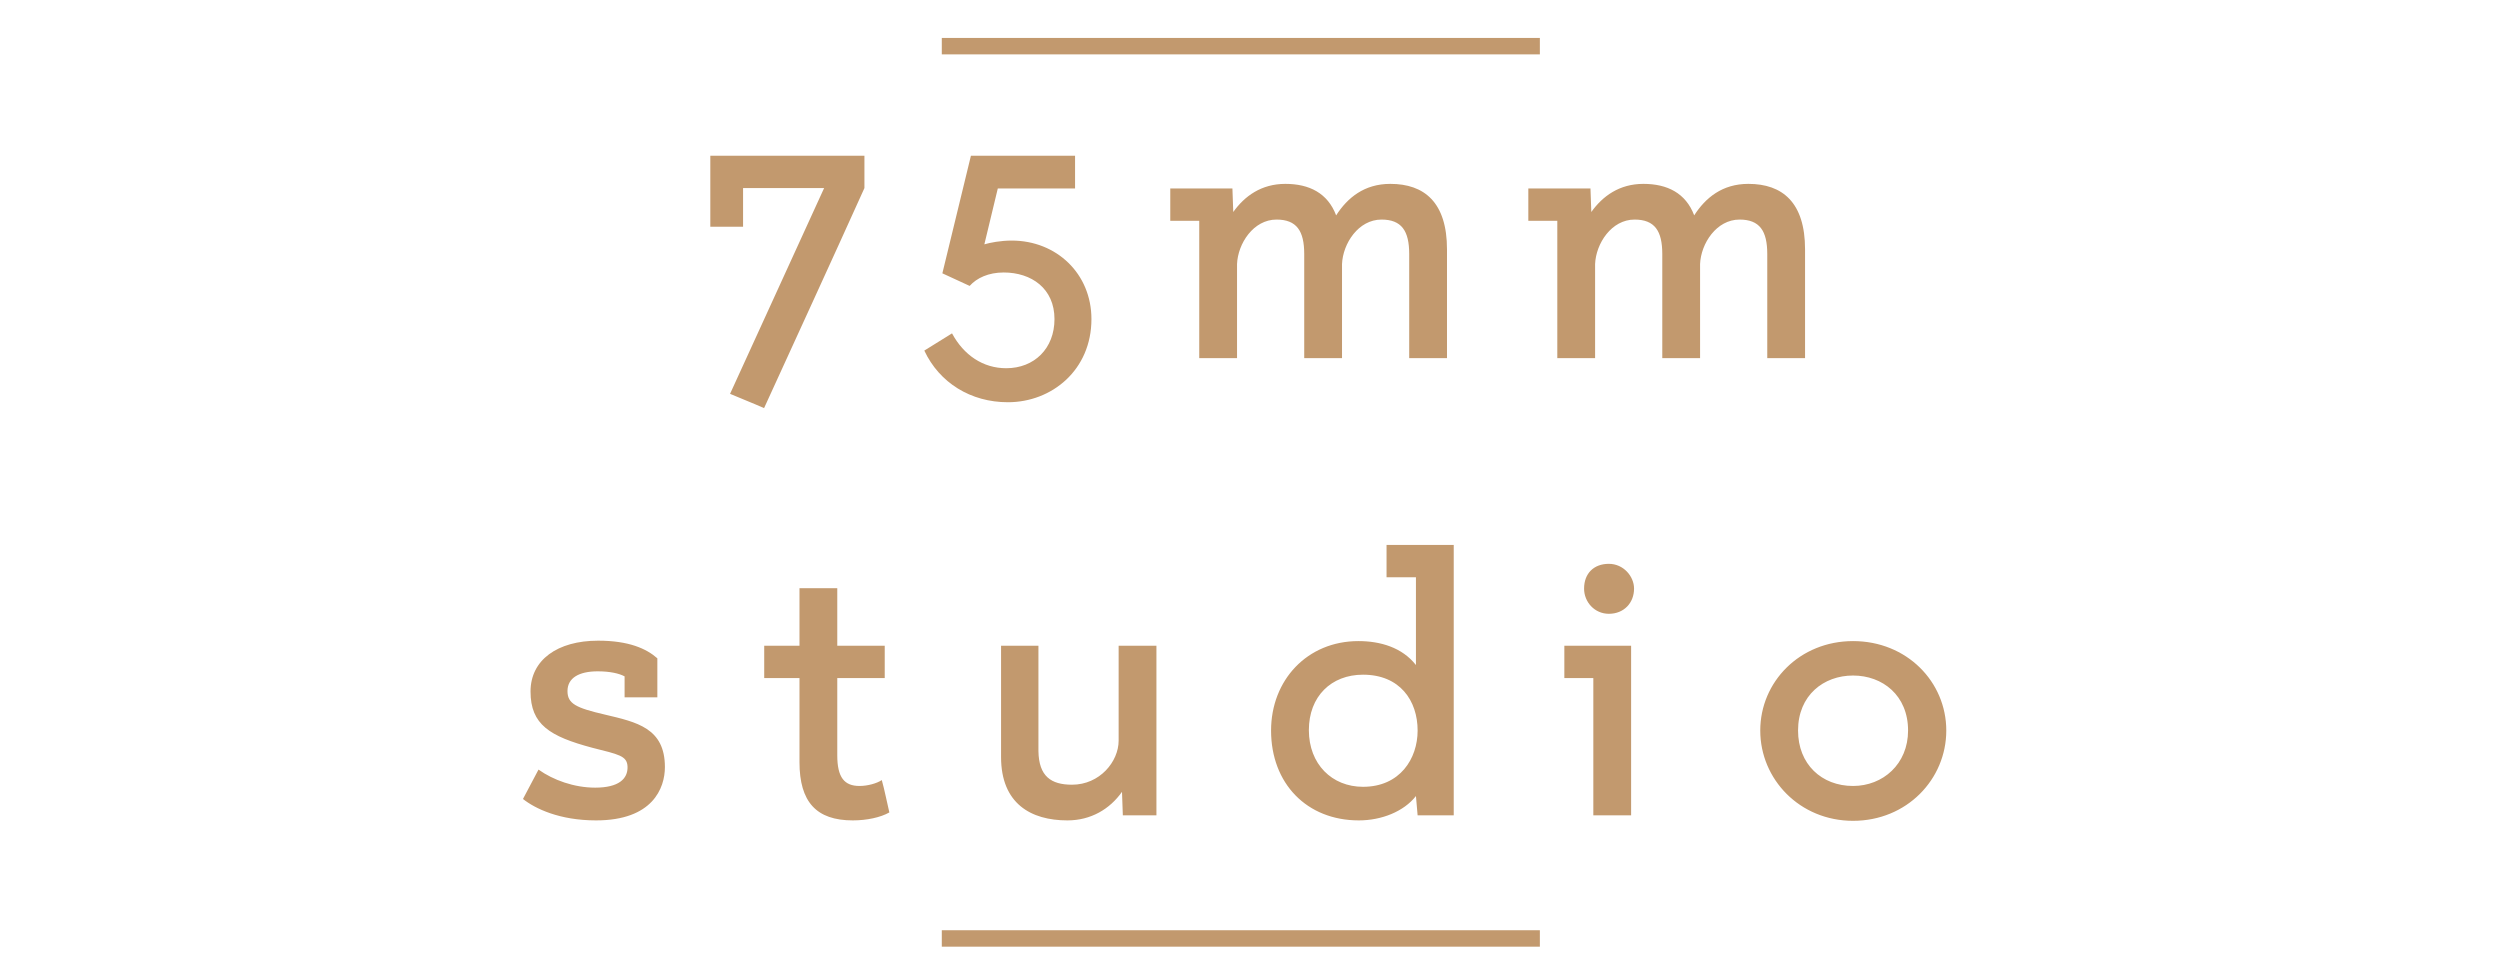
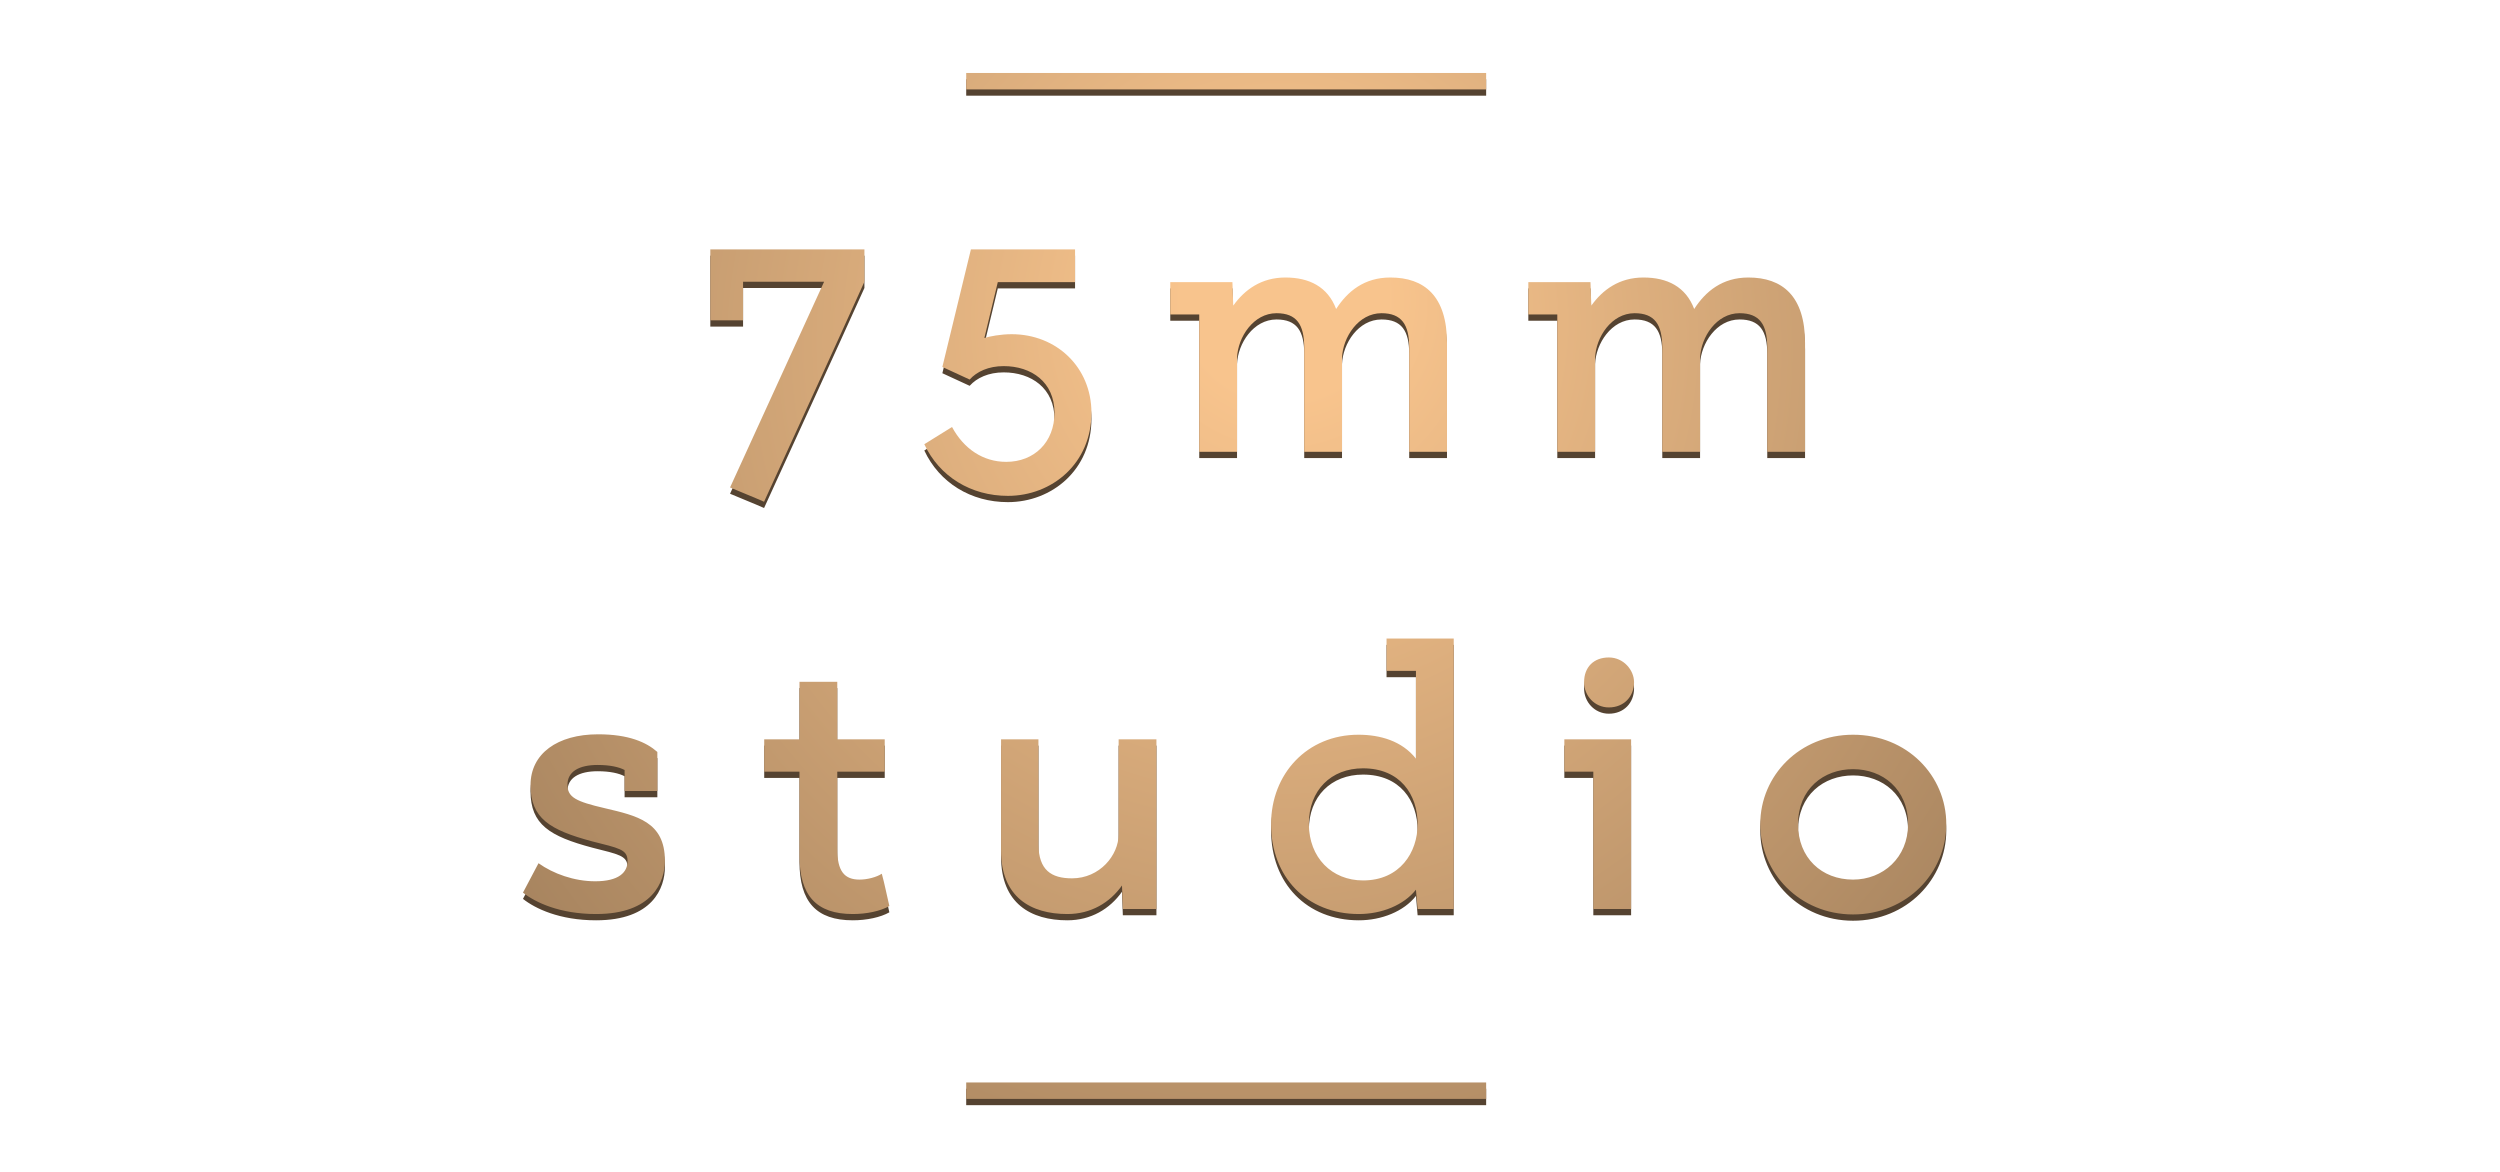
- <svg xmlns="http://www.w3.org/2000/svg" version="1.1" width="512" height="200">
+ <svg xmlns="http://www.w3.org/2000/svg" version="1.1" width="512" height="240">
  <g id="Layer1" name="Layer 2" visibility="hidden" opacity="1">
    <g id="Shape1">
      <path id="shapePath1" d="M0,-1 L512,-1 L512,300 L0,300 L0,-1 Z" style="stroke:none;fill-rule:evenodd;fill:#333338;fill-opacity:1;" />
    </g>
  </g>
  <g id="Layer2" name="Layer 1" opacity="1">
    <g id="Shape2">
-       <path id="shapePath2" d="M145.473,46.43 L152.181,46.43 L152.181,38.518 L168.779,38.518 L149.515,80.658 C151.923,81.69 154.159,82.55 156.481,83.582 C163.361,68.532 170.241,53.568 177.035,38.518 L177.035,31.896 L145.473,31.896 L145.473,46.43 M192.996,55.976 L198.586,58.556 C200.048,56.922 202.456,55.804 205.552,55.804 C211.228,55.804 215.958,59.072 215.958,65.35 C215.958,71.37 211.83,75.412 206.068,75.412 C201.338,75.412 197.382,72.746 194.974,68.274 L189.298,71.8 C192.394,78.422 198.844,82.378 206.412,82.378 C215.442,82.378 223.526,75.756 223.526,65.35 C223.526,56.062 216.388,49.268 207.186,49.268 C204.95,49.268 202.714,49.698 201.596,50.042 L204.348,38.604 L220.172,38.604 L220.172,31.896 L198.844,31.896 L192.996,55.976 M253.345,73.348 L253.345,54.084 C253.517,49.87 256.699,44.968 261.429,44.968 C265.557,44.968 267.105,47.29 267.105,52.02 L267.105,73.348 L274.845,73.348 L274.845,54.084 C275.017,49.87 278.199,44.968 282.929,44.968 C287.057,44.968 288.605,47.29 288.605,52.02 L288.605,73.348 L296.345,73.348 L296.345,51.074 C296.345,41.442 291.701,37.658 284.735,37.658 C279.403,37.658 275.963,40.496 273.641,44.108 C271.921,39.55 268.137,37.658 263.235,37.658 C258.333,37.658 254.893,40.152 252.571,43.42 L252.399,38.604 L239.671,38.604 L239.671,45.226 L245.605,45.226 L245.605,73.348 L253.345,73.348 M326.675,73.348 L326.675,54.084 C326.847,49.87 330.029,44.968 334.759,44.968 C338.887,44.968 340.435,47.29 340.435,52.02 L340.435,73.348 L348.175,73.348 L348.175,54.084 C348.347,49.87 351.529,44.968 356.259,44.968 C360.387,44.968 361.935,47.29 361.935,52.02 L361.935,73.348 L369.675,73.348 L369.675,51.074 C369.675,41.442 365.031,37.658 358.065,37.658 C352.733,37.658 349.293,40.496 346.971,44.108 C345.251,39.55 341.467,37.658 336.565,37.658 C331.663,37.658 328.223,40.152 325.901,43.42 L325.729,38.604 L313.001,38.604 L313.001,45.226 L318.935,45.226 L318.935,73.348 L326.675,73.348 Z" style="stroke:none;fill-rule:evenodd;fill:#c2996e;fill-opacity:1;" />
+       <path id="shapePath2" d="M145.473,66.89 L152.181,66.89 L152.181,58.978 L168.779,58.978 L149.515,101.118 C151.923,102.15 154.159,103.01 156.481,104.042 C163.361,88.992 170.241,74.028 177.035,58.978 L177.035,52.356 L145.473,52.356 L145.473,66.89 M192.996,76.436 L198.586,79.016 C200.048,77.382 202.456,76.264 205.552,76.264 C211.228,76.264 215.958,79.532 215.958,85.81 C215.958,91.83 211.83,95.872 206.068,95.872 C201.338,95.872 197.382,93.206 194.974,88.734 L189.298,92.26 C192.394,98.882 198.844,102.838 206.412,102.838 C215.442,102.838 223.526,96.216 223.526,85.81 C223.526,76.522 216.388,69.728 207.186,69.728 C204.95,69.728 202.714,70.158 201.596,70.502 L204.348,59.064 L220.172,59.064 L220.172,52.356 L198.844,52.356 L192.996,76.436 M253.345,93.808 L253.345,74.544 C253.517,70.33 256.699,65.428 261.429,65.428 C265.557,65.428 267.105,67.75 267.105,72.48 L267.105,93.808 L274.845,93.808 L274.845,74.544 C275.017,70.33 278.199,65.428 282.929,65.428 C287.057,65.428 288.605,67.75 288.605,72.48 L288.605,93.808 L296.345,93.808 L296.345,71.534 C296.345,61.902 291.701,58.118 284.735,58.118 C279.403,58.118 275.963,60.956 273.641,64.568 C271.921,60.01 268.137,58.118 263.235,58.118 C258.333,58.118 254.893,60.612 252.571,63.88 L252.399,59.064 L239.671,59.064 L239.671,65.686 L245.605,65.686 L245.605,93.808 L253.345,93.808 M326.675,93.808 L326.675,74.544 C326.847,70.33 330.029,65.428 334.759,65.428 C338.887,65.428 340.435,67.75 340.435,72.48 L340.435,93.808 L348.175,93.808 L348.175,74.544 C348.347,70.33 351.529,65.428 356.259,65.428 C360.387,65.428 361.935,67.75 361.935,72.48 L361.935,93.808 L369.675,93.808 L369.675,71.534 C369.675,61.902 365.031,58.118 358.065,58.118 C352.733,58.118 349.293,60.956 346.971,64.568 C345.251,60.01 341.467,58.118 336.565,58.118 C331.663,58.118 328.223,60.612 325.901,63.88 L325.729,59.064 L313.001,59.064 L313.001,65.686 L318.935,65.686 L318.935,93.808 L326.675,93.808 Z" style="stroke:none;fill-rule:evenodd;fill:#554331;fill-opacity:1;" />
    </g>
    <g id="Shape3">
-       <path id="shapePath3" d="M121.295,153.14 C126.713,154.516 128.433,154.774 128.519,157.01 C128.605,159.504 126.713,161.31 121.897,161.31 C117.597,161.31 113.297,159.762 110.287,157.612 L107.105,163.632 C109.599,165.61 114.587,168.018 122.069,168.018 C133.679,168.018 136.173,161.396 136.173,157.096 C136.173,149.098 130.411,147.894 123.875,146.346 C117.941,144.97 116.221,144.11 116.221,141.53 C116.221,138.864 118.543,137.488 122.413,137.488 C124.907,137.488 126.799,137.918 127.917,138.52 L127.917,142.82 L134.625,142.82 L134.625,134.822 C132.389,132.844 128.777,131.21 122.499,131.21 C114.157,131.21 108.653,135.166 108.653,141.616 C108.653,148.41 112.609,150.818 121.295,153.14 M156.51,138.864 L163.734,138.864 L163.734,156.064 C163.734,164.234 167.174,168.018 174.656,168.018 C177.494,168.018 180.333,167.416 182.139,166.384 C181.623,164.234 181.193,161.912 180.591,159.762 C179.558,160.45 177.666,160.966 176.032,160.966 C172.936,160.966 171.474,159.246 171.474,154.688 L171.474,138.864 L181.193,138.864 L181.193,132.242 L171.474,132.242 L171.474,120.46 L163.734,120.46 L163.734,132.242 L156.51,132.242 L156.51,138.864 M236.837,166.986 L236.837,132.242 L229.097,132.242 L229.097,151.678 C229.097,155.978 225.227,160.708 219.551,160.708 C215.251,160.708 212.757,158.988 212.671,153.828 L212.671,132.242 L205.017,132.242 L205.017,155.032 C205.017,164.578 211.123,168.018 218.605,168.018 C223.421,168.018 227.291,165.696 229.785,162.17 L229.957,166.986 L236.837,166.986 M283.965,111.602 L283.965,118.224 L289.985,118.224 L289.985,136.198 C287.147,132.586 282.675,131.296 278.203,131.296 C267.711,131.296 260.315,139.294 260.315,149.614 C260.315,160.45 267.625,168.018 278.289,168.018 C282.933,168.018 287.491,166.212 289.985,163.03 L290.329,166.986 L297.725,166.986 L297.725,111.602 L283.965,111.602 M290.329,149.614 C290.329,155.376 286.717,161.138 279.149,161.138 C272.785,161.138 268.055,156.494 268.055,149.528 C268.055,142.648 272.613,138.176 279.149,138.176 C286.717,138.176 290.329,143.508 290.329,149.614 M334.052,166.986 L334.052,132.242 L320.378,132.242 L320.378,138.864 L326.312,138.864 L326.312,166.986 L334.052,166.986 M324.42,120.546 C324.42,123.298 326.57,125.706 329.494,125.706 C332.59,125.706 334.654,123.47 334.654,120.546 C334.654,118.052 332.504,115.472 329.494,115.472 C326.398,115.472 324.42,117.45 324.42,120.546 M360.501,149.614 C360.501,159.59 368.585,168.104 379.507,168.104 C390.515,168.104 398.599,159.59 398.599,149.614 C398.599,139.638 390.515,131.296 379.507,131.296 C368.585,131.296 360.501,139.638 360.501,149.614 M368.241,149.614 C368.241,142.39 373.487,138.348 379.507,138.348 C385.527,138.348 390.773,142.39 390.773,149.614 C390.773,156.494 385.613,160.966 379.507,160.966 C373.057,160.966 368.241,156.494 368.241,149.614 Z" style="stroke:none;fill-rule:evenodd;fill:#c2996e;fill-opacity:1;" />
+       <path id="shapePath3" d="M121.295,173.6 C126.713,174.976 128.433,175.234 128.519,177.47 C128.605,179.964 126.713,181.77 121.897,181.77 C117.597,181.77 113.297,180.222 110.287,178.072 L107.105,184.092 C109.599,186.07 114.587,188.478 122.069,188.478 C133.679,188.478 136.173,181.856 136.173,177.556 C136.173,169.558 130.411,168.354 123.875,166.806 C117.941,165.43 116.221,164.57 116.221,161.99 C116.221,159.324 118.543,157.948 122.413,157.948 C124.907,157.948 126.799,158.378 127.917,158.98 L127.917,163.28 L134.625,163.28 L134.625,155.282 C132.389,153.304 128.777,151.67 122.499,151.67 C114.157,151.67 108.653,155.626 108.653,162.076 C108.653,168.87 112.609,171.278 121.295,173.6 M156.51,159.324 L163.734,159.324 L163.734,176.524 C163.734,184.694 167.174,188.478 174.656,188.478 C177.494,188.478 180.333,187.876 182.139,186.844 C181.623,184.694 181.193,182.372 180.591,180.222 C179.558,180.91 177.666,181.426 176.032,181.426 C172.936,181.426 171.474,179.706 171.474,175.148 L171.474,159.324 L181.193,159.324 L181.193,152.702 L171.474,152.702 L171.474,140.92 L163.734,140.92 L163.734,152.702 L156.51,152.702 L156.51,159.324 M236.837,187.446 L236.837,152.702 L229.097,152.702 L229.097,172.138 C229.097,176.438 225.227,181.168 219.551,181.168 C215.251,181.168 212.757,179.448 212.671,174.288 L212.671,152.702 L205.017,152.702 L205.017,175.492 C205.017,185.038 211.123,188.478 218.605,188.478 C223.421,188.478 227.291,186.156 229.785,182.63 L229.957,187.446 L236.837,187.446 M283.965,132.062 L283.965,138.684 L289.985,138.684 L289.985,156.658 C287.147,153.046 282.675,151.756 278.203,151.756 C267.711,151.756 260.315,159.754 260.315,170.074 C260.315,180.91 267.625,188.478 278.289,188.478 C282.933,188.478 287.491,186.672 289.985,183.49 L290.329,187.446 L297.725,187.446 L297.725,132.062 L283.965,132.062 M290.329,170.074 C290.329,175.836 286.717,181.598 279.149,181.598 C272.785,181.598 268.055,176.954 268.055,169.988 C268.055,163.108 272.613,158.636 279.149,158.636 C286.717,158.636 290.329,163.968 290.329,170.074 M334.052,187.446 L334.052,152.702 L320.378,152.702 L320.378,159.324 L326.312,159.324 L326.312,187.446 L334.052,187.446 M324.42,141.006 C324.42,143.758 326.57,146.166 329.494,146.166 C332.59,146.166 334.654,143.93 334.654,141.006 C334.654,138.512 332.504,135.932 329.494,135.932 C326.398,135.932 324.42,137.91 324.42,141.006 M360.501,170.074 C360.501,180.05 368.585,188.564 379.507,188.564 C390.515,188.564 398.599,180.05 398.599,170.074 C398.599,160.098 390.515,151.756 379.507,151.756 C368.585,151.756 360.501,160.098 360.501,170.074 M368.241,170.074 C368.241,162.85 373.487,158.808 379.507,158.808 C385.527,158.808 390.773,162.85 390.773,170.074 C390.773,176.954 385.613,181.426 379.507,181.426 C373.057,181.426 368.241,176.954 368.241,170.074 Z" style="stroke:none;fill-rule:evenodd;fill:#554331;fill-opacity:1;" />
    </g>
    <g id="Shape4">
-       <path id="shapePath4" d="M192.879,190.513 L315.363,190.513 L315.363,193.879 L192.879,193.879 L192.879,190.513 Z" style="stroke:none;fill-rule:evenodd;fill:#c2996e;fill-opacity:1;" />
+       <path id="shapePath4" d="M197.879,222.973 L304.363,222.973 L304.363,226.339 L197.879,226.339 L197.879,222.973 Z" style="stroke:none;fill-rule:evenodd;fill:#554331;fill-opacity:1;" />
    </g>
    <g id="Shape5">
-       <path id="shapePath5" d="M192.879,7.77 L315.363,7.77 L315.363,11.136 L192.879,11.136 L192.879,7.77 Z" style="stroke:none;fill-rule:evenodd;fill:#c2996e;fill-opacity:1;" />
+       <path id="shapePath5" d="M197.879,16.23 L304.363,16.23 L304.363,19.596 L197.879,19.596 L197.879,16.23 Z" style="stroke:none;fill-rule:evenodd;fill:#554331;fill-opacity:1;" />
+     </g>
+   </g>
+   <g id="Layer3" name="Layer 3" opacity="1">
+     <g id="Shape6">
+       <path id="shapePath6" d="M145.473,65.606 L152.181,65.606 L152.181,57.694 L168.779,57.694 L149.515,99.834 C151.923,100.866 154.159,101.726 156.481,102.758 C163.361,87.708 170.241,72.744 177.035,57.694 L177.035,51.072 L145.473,51.072 L145.473,65.606 M192.996,75.152 L198.586,77.732 C200.048,76.098 202.456,74.98 205.552,74.98 C211.228,74.98 215.958,78.248 215.958,84.526 C215.958,90.546 211.83,94.588 206.068,94.588 C201.338,94.588 197.382,91.922 194.974,87.45 L189.298,90.976 C192.394,97.598 198.844,101.554 206.412,101.554 C215.442,101.554 223.526,94.932 223.526,84.526 C223.526,75.238 216.388,68.444 207.186,68.444 C204.95,68.444 202.714,68.874 201.596,69.218 L204.348,57.78 L220.172,57.78 L220.172,51.072 L198.844,51.072 L192.996,75.152 M253.345,92.524 L253.345,73.26 C253.517,69.046 256.699,64.144 261.429,64.144 C265.557,64.144 267.105,66.466 267.105,71.196 L267.105,92.524 L274.845,92.524 L274.845,73.26 C275.017,69.046 278.199,64.144 282.929,64.144 C287.057,64.144 288.605,66.466 288.605,71.196 L288.605,92.524 L296.345,92.524 L296.345,70.25 C296.345,60.618 291.701,56.834 284.735,56.834 C279.403,56.834 275.963,59.672 273.641,63.284 C271.921,58.726 268.137,56.834 263.235,56.834 C258.333,56.834 254.893,59.328 252.571,62.596 L252.399,57.78 L239.671,57.78 L239.671,64.402 L245.605,64.402 L245.605,92.524 L253.345,92.524 M326.675,92.524 L326.675,73.26 C326.847,69.046 330.029,64.144 334.759,64.144 C338.887,64.144 340.435,66.466 340.435,71.196 L340.435,92.524 L348.175,92.524 L348.175,73.26 C348.347,69.046 351.529,64.144 356.259,64.144 C360.387,64.144 361.935,66.466 361.935,71.196 L361.935,92.524 L369.675,92.524 L369.675,70.25 C369.675,60.618 365.031,56.834 358.065,56.834 C352.733,56.834 349.293,59.672 346.971,63.284 C345.251,58.726 341.467,56.834 336.565,56.834 C331.663,56.834 328.223,59.328 325.901,62.596 L325.729,57.78 L313.001,57.78 L313.001,64.402 L318.935,64.402 L318.935,92.524 L326.675,92.524 Z" style="stroke:none;fill-rule:evenodd;fill:url(#radialGradientFill6);fill-opacity:1;" />
+       <defs>
+         <radialGradient id="radialGradientFill6" gradientUnits="userSpaceOnUse" cx="256" cy="81.273" r="182.292" fx="264.044" fy="58.289">
+           <stop offset="0.114" stop-color="#f8c48d" stop-opacity="1" />
+           <stop offset="1" stop-color="#a7845f" stop-opacity="1" />
+         </radialGradient>
+       </defs>
+     </g>
+     <g id="Shape7">
+       <path id="shapePath7" d="M121.295,172.316 C126.713,173.692 128.433,173.95 128.519,176.186 C128.605,178.68 126.713,180.486 121.897,180.486 C117.597,180.486 113.297,178.938 110.287,176.788 L107.105,182.808 C109.599,184.786 114.587,187.194 122.069,187.194 C133.679,187.194 136.173,180.572 136.173,176.272 C136.173,168.274 130.411,167.07 123.875,165.522 C117.941,164.146 116.221,163.286 116.221,160.706 C116.221,158.04 118.543,156.664 122.413,156.664 C124.907,156.664 126.799,157.094 127.917,157.696 L127.917,161.996 L134.625,161.996 L134.625,153.998 C132.389,152.02 128.777,150.386 122.499,150.386 C114.157,150.386 108.653,154.342 108.653,160.792 C108.653,167.586 112.609,169.994 121.295,172.316 M156.51,158.04 L163.734,158.04 L163.734,175.24 C163.734,183.41 167.174,187.194 174.656,187.194 C177.494,187.194 180.333,186.592 182.139,185.56 C181.623,183.41 181.193,181.088 180.591,178.938 C179.558,179.626 177.666,180.142 176.032,180.142 C172.936,180.142 171.474,178.422 171.474,173.864 L171.474,158.04 L181.193,158.04 L181.193,151.418 L171.474,151.418 L171.474,139.636 L163.734,139.636 L163.734,151.418 L156.51,151.418 L156.51,158.04 M236.837,186.162 L236.837,151.418 L229.097,151.418 L229.097,170.854 C229.097,175.154 225.227,179.884 219.551,179.884 C215.251,179.884 212.757,178.164 212.671,173.004 L212.671,151.418 L205.017,151.418 L205.017,174.208 C205.017,183.754 211.123,187.194 218.605,187.194 C223.421,187.194 227.291,184.872 229.785,181.346 L229.957,186.162 L236.837,186.162 M283.965,130.778 L283.965,137.4 L289.985,137.4 L289.985,155.374 C287.147,151.762 282.675,150.472 278.203,150.472 C267.711,150.472 260.315,158.47 260.315,168.79 C260.315,179.626 267.625,187.194 278.289,187.194 C282.933,187.194 287.491,185.388 289.985,182.206 L290.329,186.162 L297.725,186.162 L297.725,130.778 L283.965,130.778 M290.329,168.79 C290.329,174.552 286.717,180.314 279.149,180.314 C272.785,180.314 268.055,175.67 268.055,168.704 C268.055,161.824 272.613,157.352 279.149,157.352 C286.717,157.352 290.329,162.684 290.329,168.79 M334.052,186.162 L334.052,151.418 L320.378,151.418 L320.378,158.04 L326.312,158.04 L326.312,186.162 L334.052,186.162 M324.42,139.722 C324.42,142.474 326.57,144.882 329.494,144.882 C332.59,144.882 334.654,142.646 334.654,139.722 C334.654,137.228 332.504,134.648 329.494,134.648 C326.398,134.648 324.42,136.626 324.42,139.722 M360.501,168.79 C360.501,178.766 368.585,187.28 379.507,187.28 C390.515,187.28 398.599,178.766 398.599,168.79 C398.599,158.814 390.515,150.472 379.507,150.472 C368.585,150.472 360.501,158.814 360.501,168.79 M368.241,168.79 C368.241,161.566 373.487,157.524 379.507,157.524 C385.527,157.524 390.773,161.566 390.773,168.79 C390.773,175.67 385.613,180.142 379.507,180.142 C373.057,180.142 368.241,175.67 368.241,168.79 Z" style="stroke:none;fill-rule:evenodd;fill:url(#radialGradientFill7);fill-opacity:1;" />
+       <defs>
+         <radialGradient id="radialGradientFill7" gradientUnits="userSpaceOnUse" cx="256" cy="81.273" r="182.292" fx="264.044" fy="58.289">
+           <stop offset="0.114" stop-color="#f8c48d" stop-opacity="1" />
+           <stop offset="1" stop-color="#a7845f" stop-opacity="1" />
+         </radialGradient>
+       </defs>
+     </g>
+     <g id="Shape8">
+       <path id="shapePath8" d="M197.879,221.689 L304.363,221.689 L304.363,225.055 L197.879,225.055 L197.879,221.689 Z" style="stroke:none;fill-rule:evenodd;fill:url(#radialGradientFill8);fill-opacity:1;" />
+       <defs>
+         <radialGradient id="radialGradientFill8" gradientUnits="userSpaceOnUse" cx="256" cy="81.273" r="182.292" fx="264.044" fy="58.289">
+           <stop offset="0.114" stop-color="#f8c48d" stop-opacity="1" />
+           <stop offset="1" stop-color="#a7845f" stop-opacity="1" />
+         </radialGradient>
+       </defs>
+     </g>
+     <g id="Shape9">
+       <path id="shapePath9" d="M197.879,14.945 L304.363,14.945 L304.363,18.312 L197.879,18.312 L197.879,14.945 Z" style="stroke:none;fill-rule:evenodd;fill:url(#radialGradientFill9);fill-opacity:1;" />
+       <defs>
+         <radialGradient id="radialGradientFill9" gradientUnits="userSpaceOnUse" cx="256" cy="81.273" r="182.292" fx="264.044" fy="58.289">
+           <stop offset="0.114" stop-color="#f8c48d" stop-opacity="1" />
+           <stop offset="1" stop-color="#a7845f" stop-opacity="1" />
+         </radialGradient>
+       </defs>
    </g>
  </g>
</svg>
